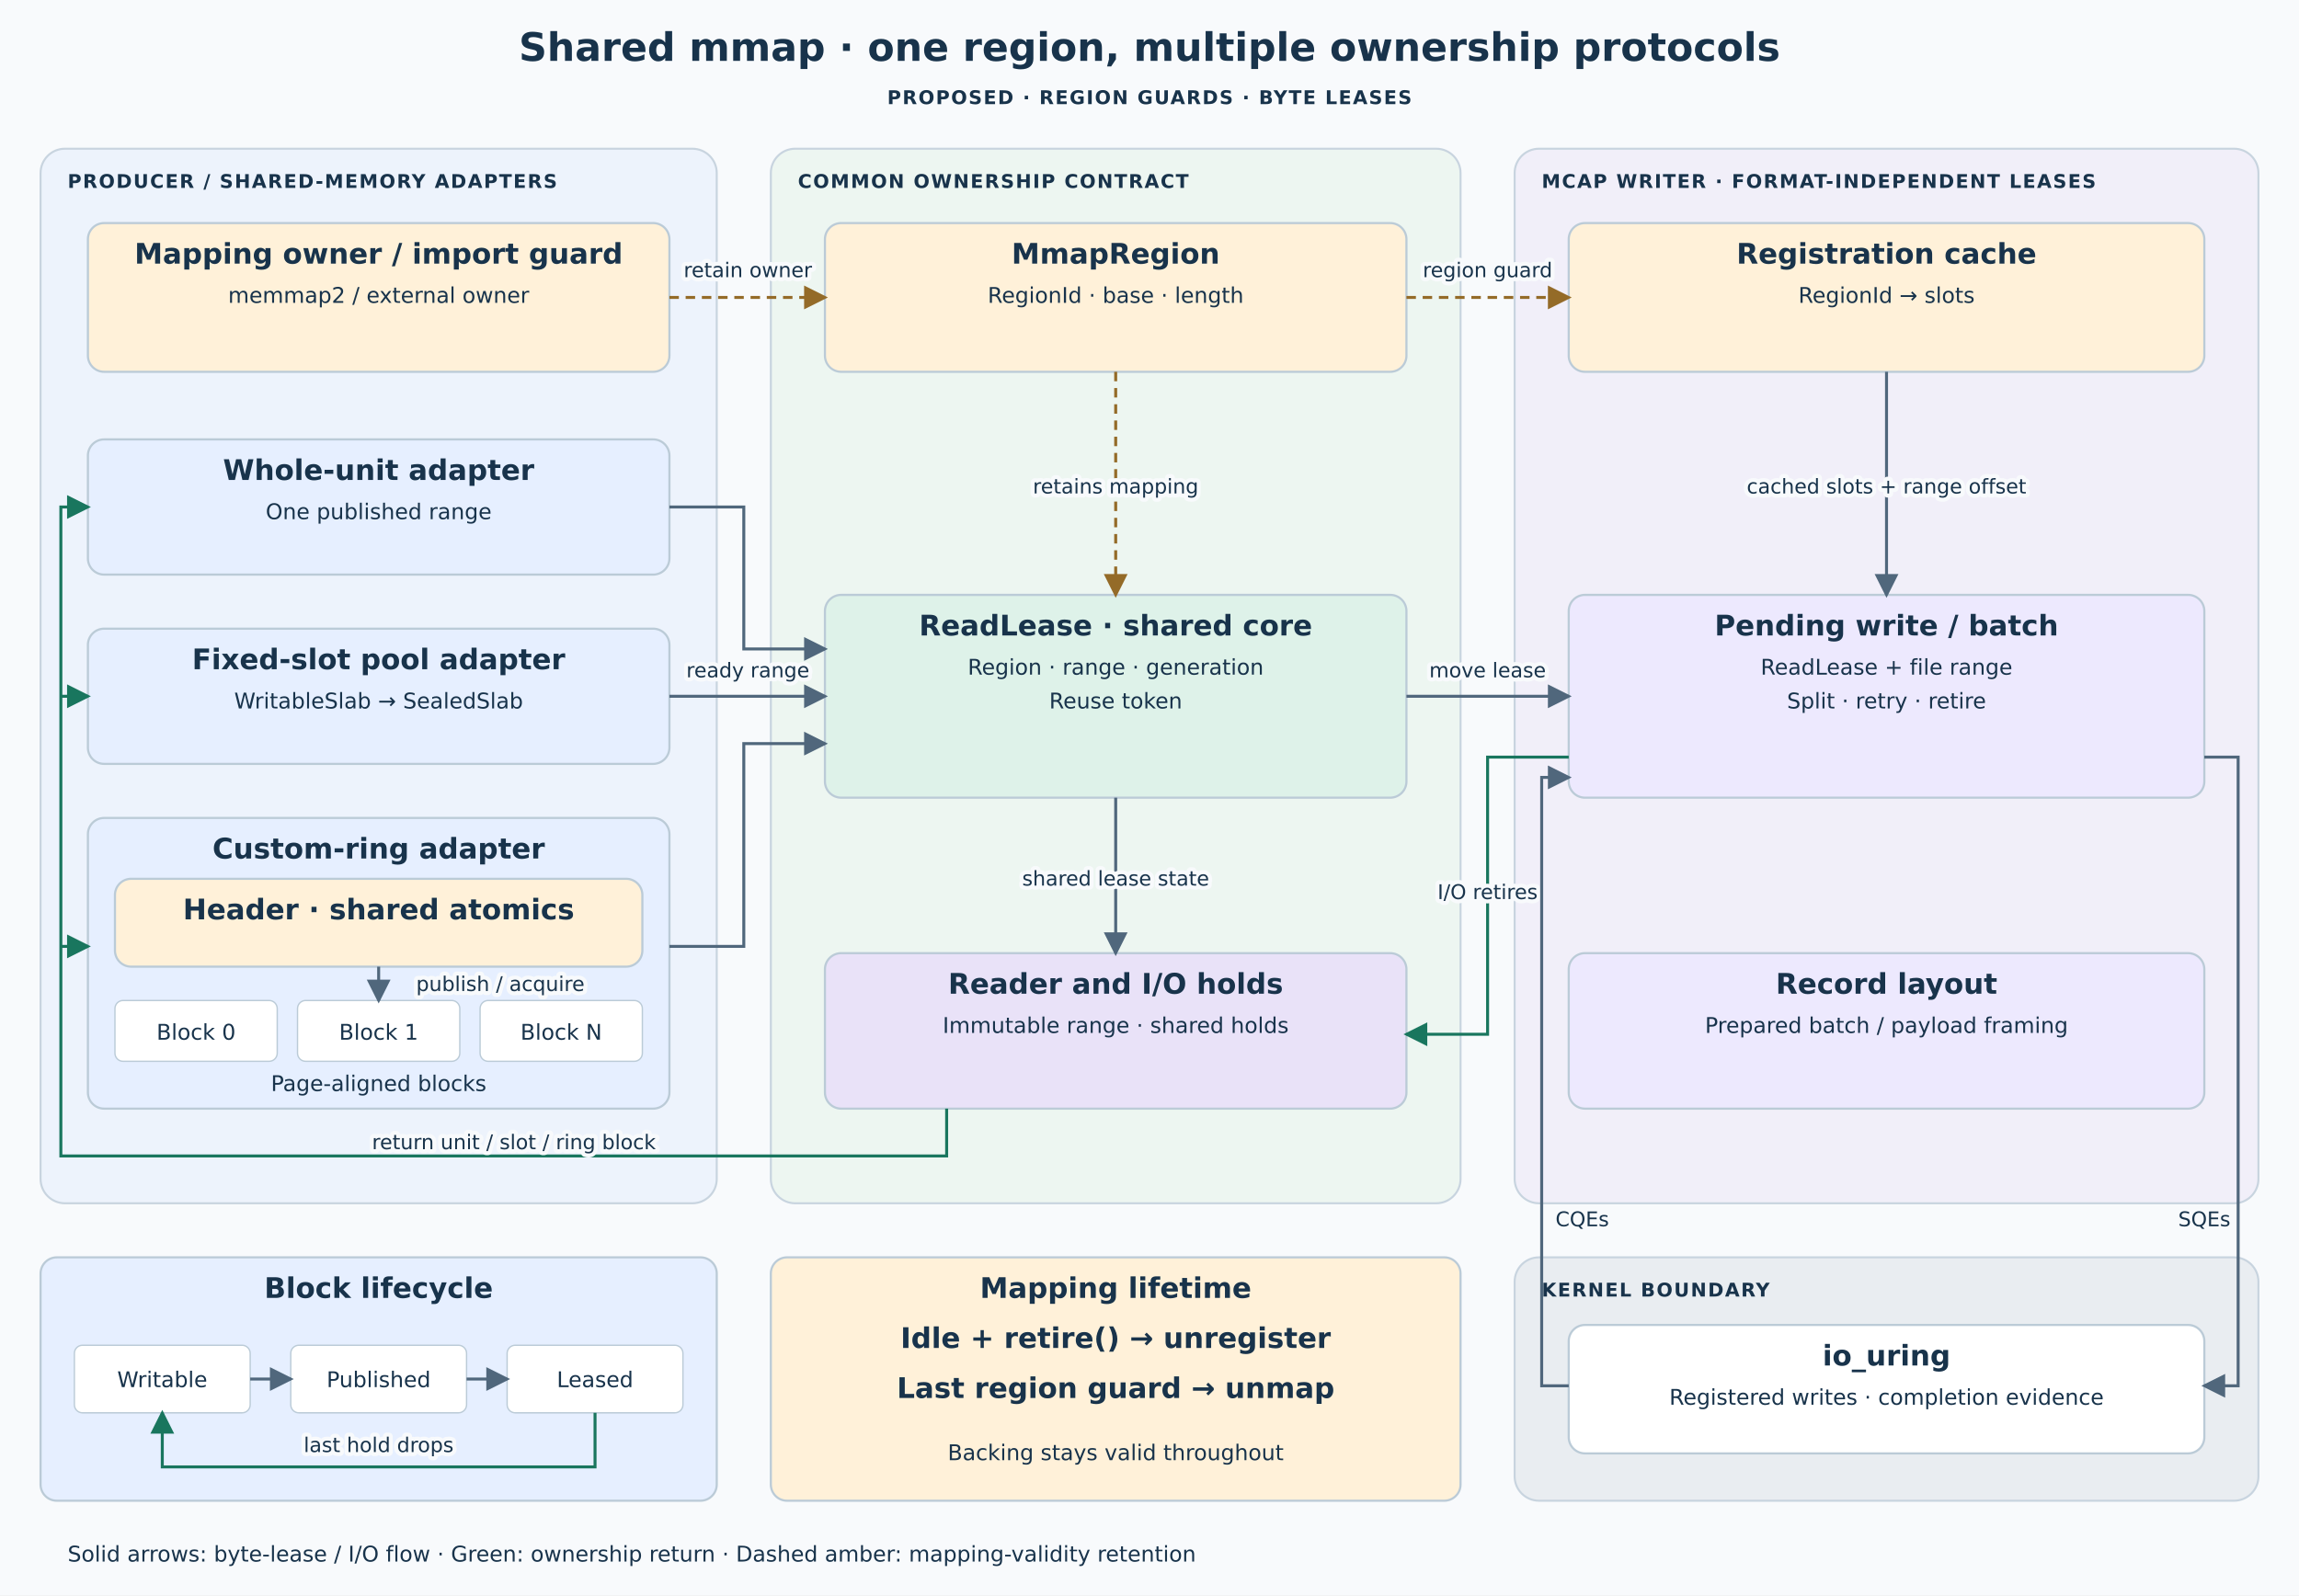
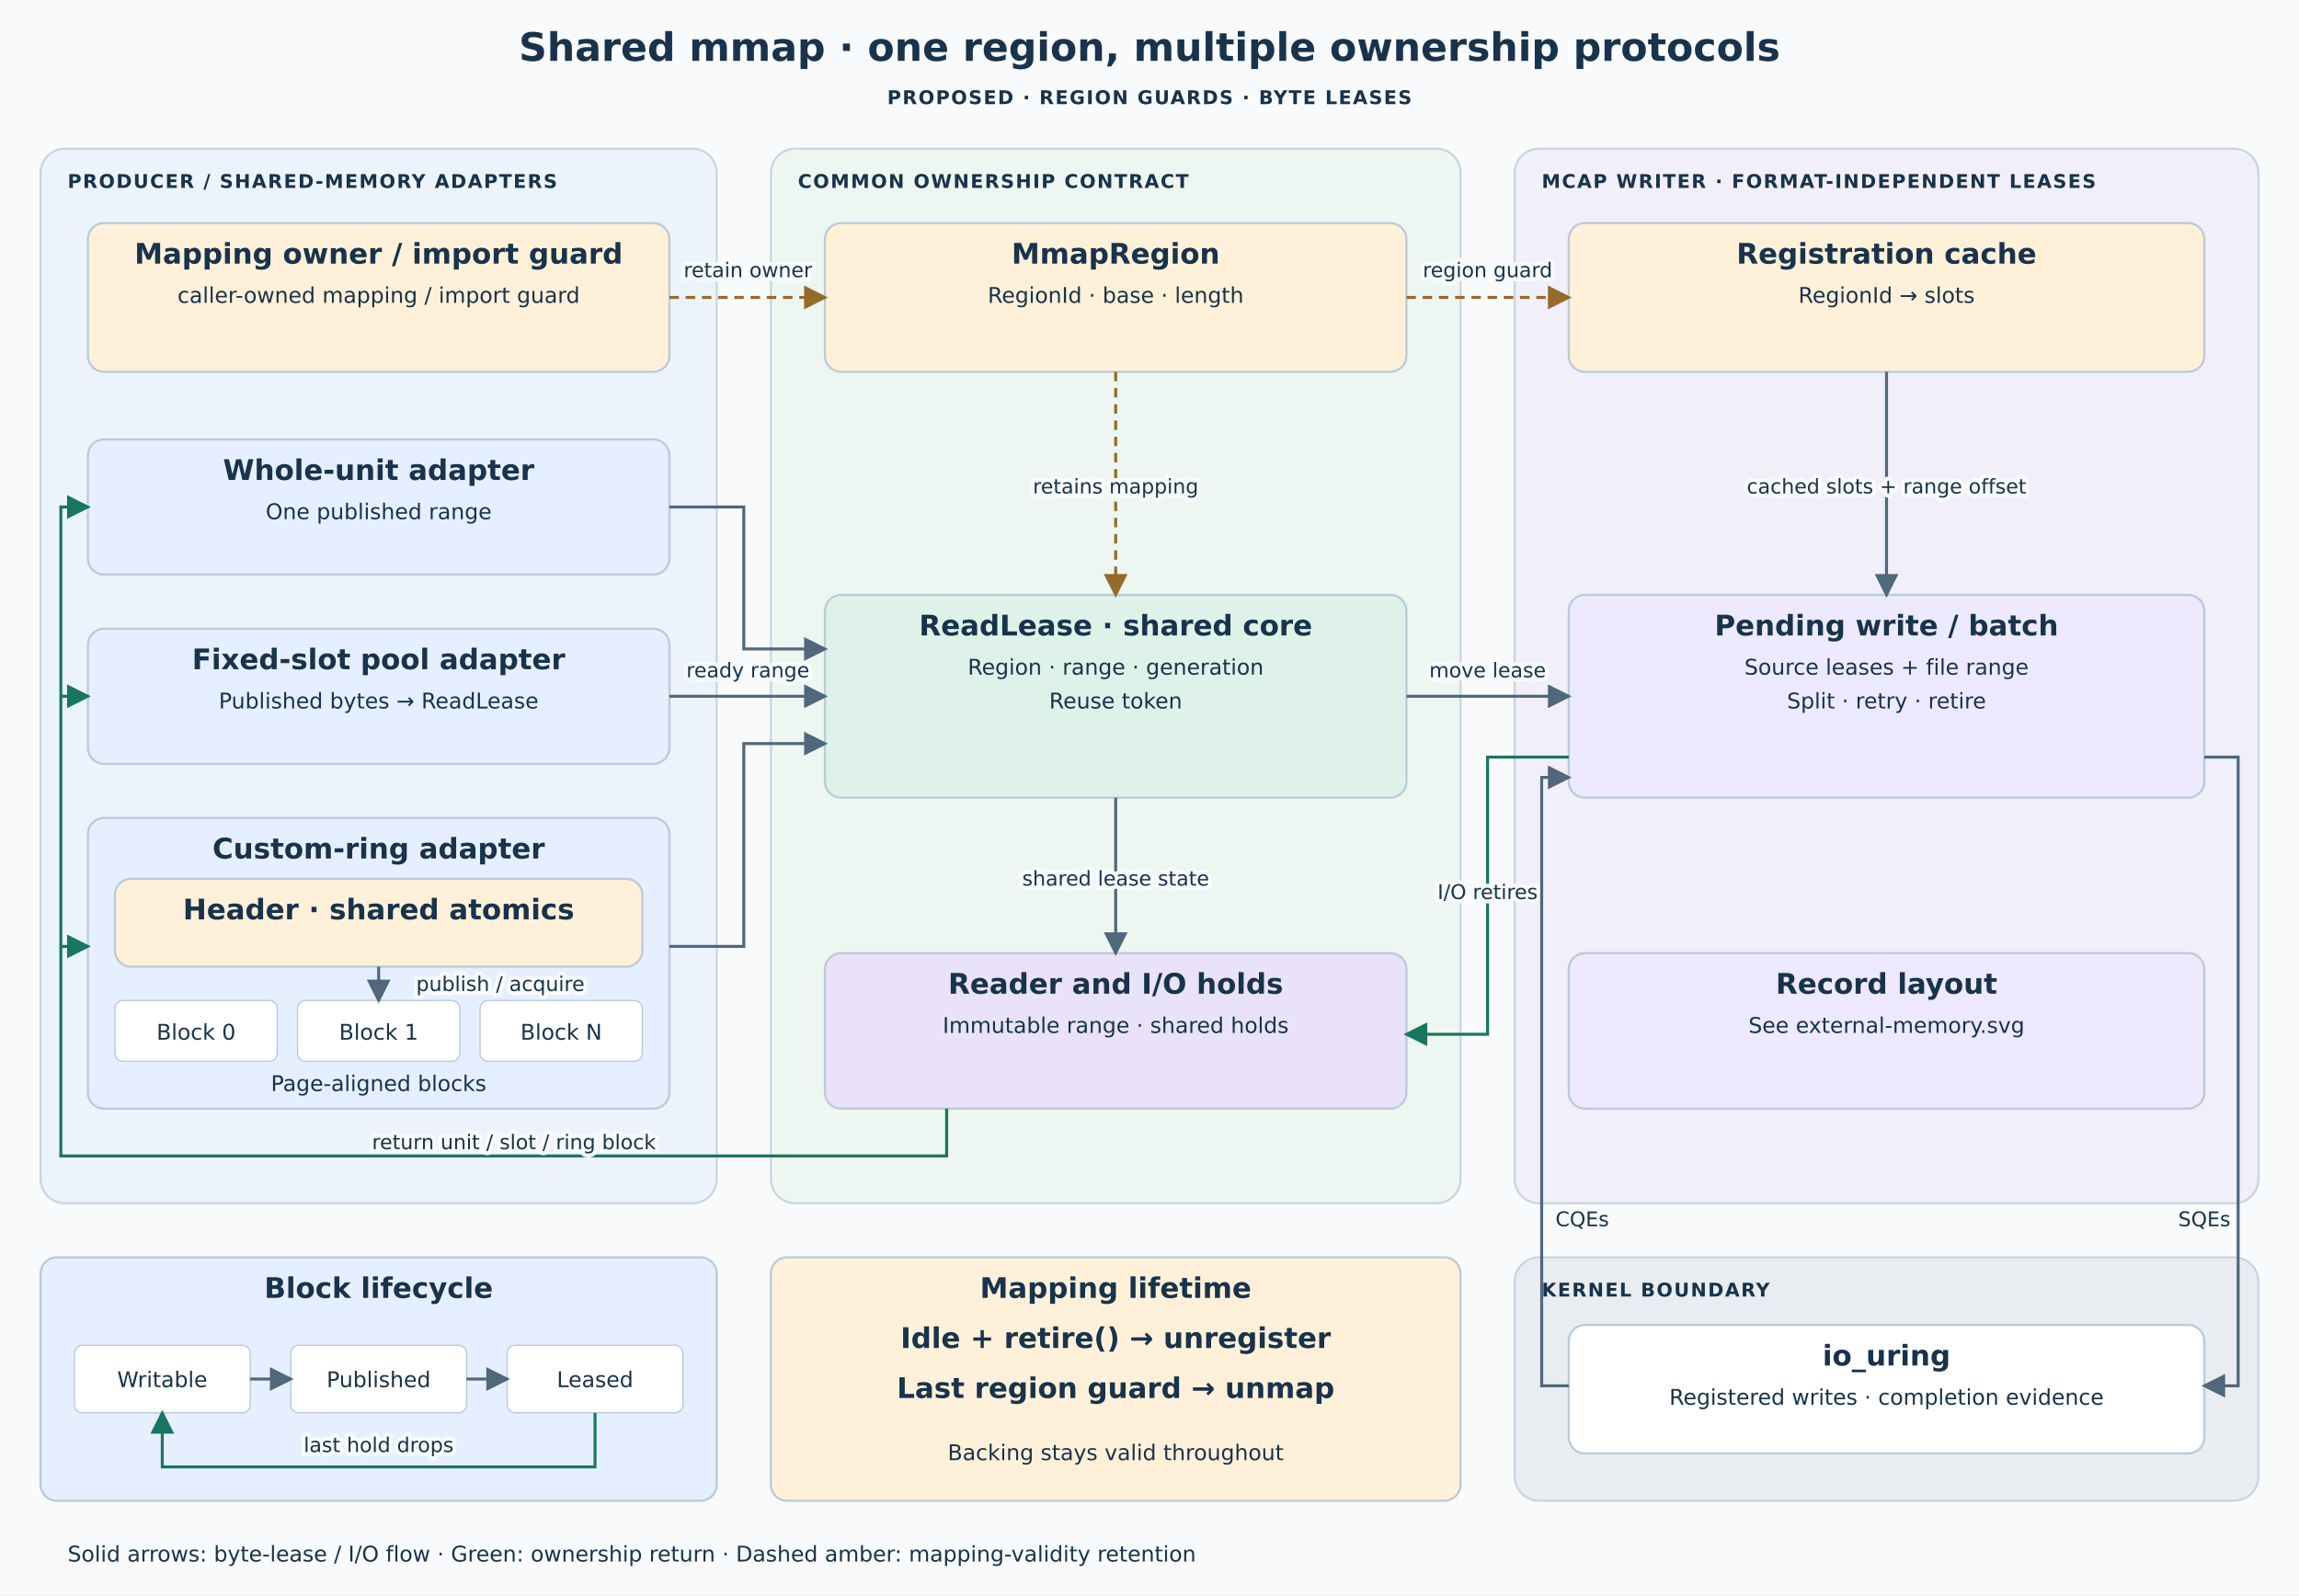
<svg xmlns="http://www.w3.org/2000/svg" width="1700" height="1180" viewBox="0 0 1700 1180" role="img" aria-labelledby="title desc">
  <defs>
    <marker id="a" markerWidth="8" markerHeight="8" refX="7" refY="4" orient="auto">
      <path d="M0 0L8 4L0 8" fill="#50677c" />
    </marker>
    <marker id="g" markerWidth="8" markerHeight="8" refX="7" refY="4" orient="auto">
      <path d="M0 0L8 4L0 8" fill="#19765e" />
    </marker>
    <marker id="p" markerWidth="8" markerHeight="8" refX="7" refY="4" orient="auto">
      <path d="M0 0L8 4L0 8" fill="#946b28" />
    </marker>
  </defs>
  <style>text{font-family:DejaVu Sans,sans-serif;fill:#18334b}.title{font-size:29px;font-weight:700}.h{font-size:21px;font-weight:700}.s{font-size:16px}.tag{font-size:14px;font-weight:700;letter-spacing:1px}.flow,.guard,.reuse{fill:none;stroke-width:2.2}.flow{stroke:#50677c;marker-end:url(#a)}.guard{stroke:#946b28;stroke-dasharray:7 5;marker-end:url(#p)}.reuse{stroke:#19765e;marker-end:url(#g)}.label{font-size:15px;paint-order:stroke;stroke:#f8fafc;stroke-width:6px;stroke-linejoin:round}</style>
  <rect width="1700" height="1180" fill="#f8fafc" />
  <text x="850" y="45" class="title" text-anchor="middle">Shared mmap · one region, multiple ownership protocols</text>
  <text x="850" y="77" class="tag" text-anchor="middle">PROPOSED · REGION GUARDS · BYTE LEASES</text>
  <rect x="30" y="110" width="500" height="780" rx="18" fill="#edf3fc" stroke="#c8d4df" stroke-width="1.5" />
  <text x="50" y="139" class="tag" text-anchor="start">PRODUCER / SHARED-MEMORY ADAPTERS</text>
  <rect x="570" y="110" width="510" height="780" rx="18" fill="#edf6f1" stroke="#c8d4df" stroke-width="1.5" />
  <text x="590" y="139" class="tag" text-anchor="start">COMMON OWNERSHIP CONTRACT</text>
  <rect x="1120" y="110" width="550" height="780" rx="18" fill="#f1eff9" stroke="#c8d4df" stroke-width="1.5" />
  <text x="1140" y="139" class="tag" text-anchor="start">MCAP WRITER · FORMAT-INDEPENDENT LEASES</text>
  <rect x="65" y="165" width="430" height="110" rx="12" fill="#fff1d9" stroke="#bbcbd7" stroke-width="1.6" />
  <text x="280.0" y="195" class="h" text-anchor="middle">Mapping owner / import guard</text>
-   <text x="280.0" y="224" class="s" text-anchor="middle">memmap2 / external owner</text>
+   <text x="280.0" y="224" class="s" text-anchor="middle">caller-owned mapping / import guard</text>
  <rect x="610" y="165" width="430" height="110" rx="12" fill="#fff1d9" stroke="#bbcbd7" stroke-width="1.6" />
  <text x="825.0" y="195" class="h" text-anchor="middle">MmapRegion</text>
  <text x="825.0" y="224" class="s" text-anchor="middle">RegionId · base · length</text>
  <rect x="1160" y="165" width="470" height="110" rx="12" fill="#fff1d9" stroke="#bbcbd7" stroke-width="1.6" />
  <text x="1395.0" y="195" class="h" text-anchor="middle">Registration cache</text>
  <text x="1395.0" y="224" class="s" text-anchor="middle">RegionId → slots</text>
  <path d="M495 220H610" class="guard" />
  <text x="553" y="205" class="label" text-anchor="middle">retain owner</text>
  <path d="M1040 220H1160" class="guard" />
  <text x="1100" y="205" class="label" text-anchor="middle">region guard</text>
  <rect x="65" y="325" width="430" height="100" rx="12" fill="#e6efff" stroke="#bbcbd7" stroke-width="1.6" />
  <text x="280.0" y="355" class="h" text-anchor="middle">Whole-unit adapter</text>
  <text x="280.0" y="384" class="s" text-anchor="middle">One published range</text>
  <rect x="65" y="465" width="430" height="100" rx="12" fill="#e6efff" stroke="#bbcbd7" stroke-width="1.6" />
  <text x="280.0" y="495" class="h" text-anchor="middle">Fixed-slot pool adapter</text>
-   <text x="280.0" y="524" class="s" text-anchor="middle">WritableSlab → SealedSlab</text>
+   <text x="280.0" y="524" class="s" text-anchor="middle">Published bytes → ReadLease</text>
  <rect x="65" y="605" width="430" height="215" rx="12" fill="#e6efff" stroke="#bbcbd7" stroke-width="1.6" />
  <text x="280.0" y="635" class="h" text-anchor="middle">Custom-ring adapter</text>
  <rect x="85" y="650" width="390" height="65" rx="12" fill="#fff1d9" stroke="#bbcbd7" stroke-width="1.6" />
  <text x="280.0" y="680" class="h" text-anchor="middle">Header · shared atomics</text>
  <rect x="85" y="740" width="120" height="45" rx="6" fill="#fff" stroke="#bbcbd7" />
  <text x="145" y="769" class="s" text-anchor="middle">Block 0</text>
  <rect x="220" y="740" width="120" height="45" rx="6" fill="#fff" stroke="#bbcbd7" />
  <text x="280" y="769" class="s" text-anchor="middle">Block 1</text>
  <rect x="355" y="740" width="120" height="45" rx="6" fill="#fff" stroke="#bbcbd7" />
  <text x="415" y="769" class="s" text-anchor="middle">Block N</text>
  <text x="280" y="807" class="s" text-anchor="middle">Page-aligned blocks</text>
  <path d="M280 715V740" class="flow" />
  <text x="370" y="733" class="label" text-anchor="middle">publish / acquire</text>
  <rect x="610" y="440" width="430" height="150" rx="12" fill="#def2e9" stroke="#bbcbd7" stroke-width="1.6" />
  <text x="825.0" y="470" class="h" text-anchor="middle">ReadLease · shared core</text>
  <text x="825.0" y="499" class="s" text-anchor="middle">Region · range · generation</text>
  <text x="825.0" y="524" class="s" text-anchor="middle">Reuse token</text>
  <path d="M825 275V440" class="guard" />
  <text x="825" y="365" class="label" text-anchor="middle">retains mapping</text>
  <path d="M495 375H550V480H610" class="flow" />
  <path d="M495 515H610" class="flow" />
  <text x="553" y="501" class="label" text-anchor="middle">ready range</text>
  <path d="M495 700H550V550H610" class="flow" />
  <rect x="1160" y="440" width="470" height="150" rx="12" fill="#ede9fe" stroke="#bbcbd7" stroke-width="1.6" />
  <text x="1395.0" y="470" class="h" text-anchor="middle">Pending write / batch</text>
-   <text x="1395.0" y="499" class="s" text-anchor="middle">ReadLease + file range</text>
+   <text x="1395.0" y="499" class="s" text-anchor="middle">Source leases + file range</text>
  <text x="1395.0" y="524" class="s" text-anchor="middle">Split · retry · retire</text>
  <path d="M1040 515H1160" class="flow" />
  <text x="1100" y="501" class="label" text-anchor="middle">move lease</text>
  <path d="M1395 275V440" class="flow" />
  <text x="1395" y="365" class="label" text-anchor="middle">cached slots + range offset</text>
  <rect x="610" y="705" width="430" height="115" rx="12" fill="#e9e2f8" stroke="#bbcbd7" stroke-width="1.6" />
  <text x="825.0" y="735" class="h" text-anchor="middle">Reader and I/O holds</text>
  <text x="825.0" y="764" class="s" text-anchor="middle">Immutable range · shared holds</text>
  <path d="M825 590V705" class="flow" />
  <text x="825" y="655" class="label" text-anchor="middle">shared lease state</text>
  <path d="M1160 560H1100V765H1040" class="reuse" />
  <text x="1100" y="665" class="label" text-anchor="middle">I/O retires</text>
  <path d="M700 820V855H45V375H65" class="reuse" />
  <text x="380" y="850" class="label" text-anchor="middle">return unit / slot / ring block</text>
  <path d="M45 515H65" class="reuse" />
  <path d="M45 700H65" class="reuse" />
  <rect x="1160" y="705" width="470" height="115" rx="12" fill="#ede9fe" stroke="#bbcbd7" stroke-width="1.6" />
  <text x="1395.0" y="735" class="h" text-anchor="middle">Record layout</text>
-   <text x="1395.0" y="764" class="s" text-anchor="middle">Prepared batch / payload framing</text>
+   <text x="1395.0" y="764" class="s" text-anchor="middle">See external-memory.svg</text>
  <rect x="1120" y="930" width="550" height="180" rx="18" fill="#e9edf1" stroke="#c8d4df" stroke-width="1.5" />
  <text x="1140" y="959" class="tag" text-anchor="start">KERNEL BOUNDARY</text>
  <rect x="1160" y="980" width="470" height="95" rx="12" fill="#fff" stroke="#bbcbd7" stroke-width="1.6" />
  <text x="1395.0" y="1010" class="h" text-anchor="middle">io_uring</text>
  <text x="1395.0" y="1039" class="s" text-anchor="middle">Registered writes · completion evidence</text>
  <path d="M1630 560H1655V1025H1630" class="flow" />
  <text x="1630" y="907" class="label" text-anchor="middle">SQEs</text>
  <path d="M1160 1025H1140V575H1160" class="flow" />
  <text x="1170" y="907" class="label" text-anchor="middle">CQEs</text>
  <rect x="30" y="930" width="500" height="180" rx="12" fill="#e6efff" stroke="#bbcbd7" stroke-width="1.6" />
  <text x="280.0" y="960" class="h" text-anchor="middle">Block lifecycle</text>
  <rect x="55" y="995" width="130" height="50" rx="6" fill="#fff" stroke="#bbcbd7" />
  <text x="120" y="1026" class="s" text-anchor="middle">Writable</text>
  <rect x="215" y="995" width="130" height="50" rx="6" fill="#fff" stroke="#bbcbd7" />
  <text x="280" y="1026" class="s" text-anchor="middle">Published</text>
  <rect x="375" y="995" width="130" height="50" rx="6" fill="#fff" stroke="#bbcbd7" />
  <text x="440" y="1026" class="s" text-anchor="middle">Leased</text>
  <path d="M185 1020H215" class="flow" />
  <path d="M345 1020H375" class="flow" />
  <path d="M440 1045V1085H120V1045" class="reuse" />
  <text x="280" y="1074" class="label" text-anchor="middle">last hold drops</text>
  <rect x="570" y="930" width="510" height="180" rx="12" fill="#fff1d9" stroke="#bbcbd7" stroke-width="1.6" />
  <text x="825.0" y="960" class="h" text-anchor="middle">Mapping lifetime</text>
  <text x="825" y="997" class="h" text-anchor="middle">Idle + retire() → unregister</text>
  <text x="825" y="1034" class="h" text-anchor="middle">Last region guard → unmap</text>
  <text x="825" y="1080" class="s" text-anchor="middle">Backing stays valid throughout</text>
  <text x="50" y="1155" class="s" text-anchor="start">Solid arrows: byte-lease / I/O flow    ·    Green: ownership return    ·    Dashed amber: mapping-validity retention</text>
</svg>
